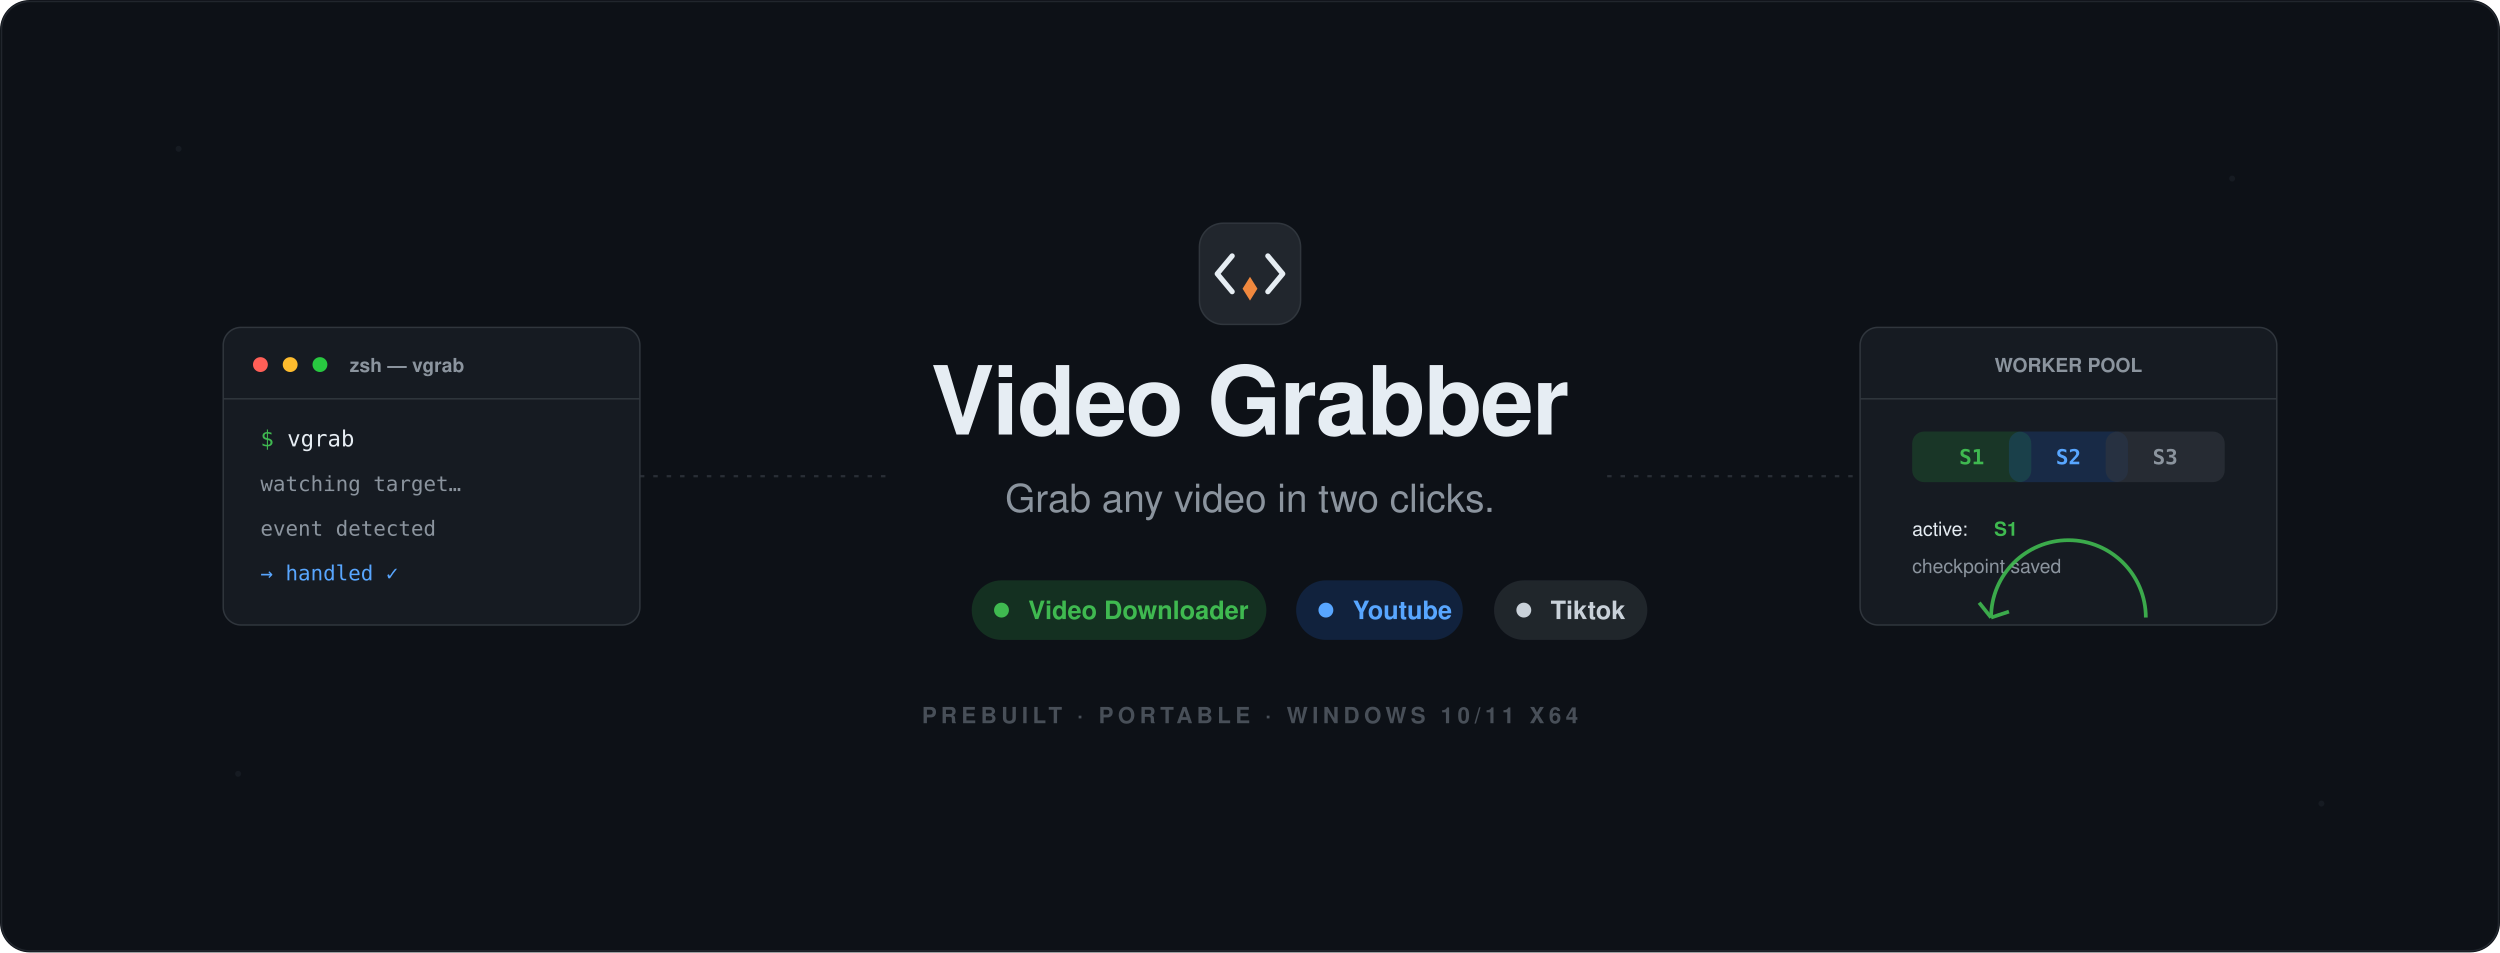
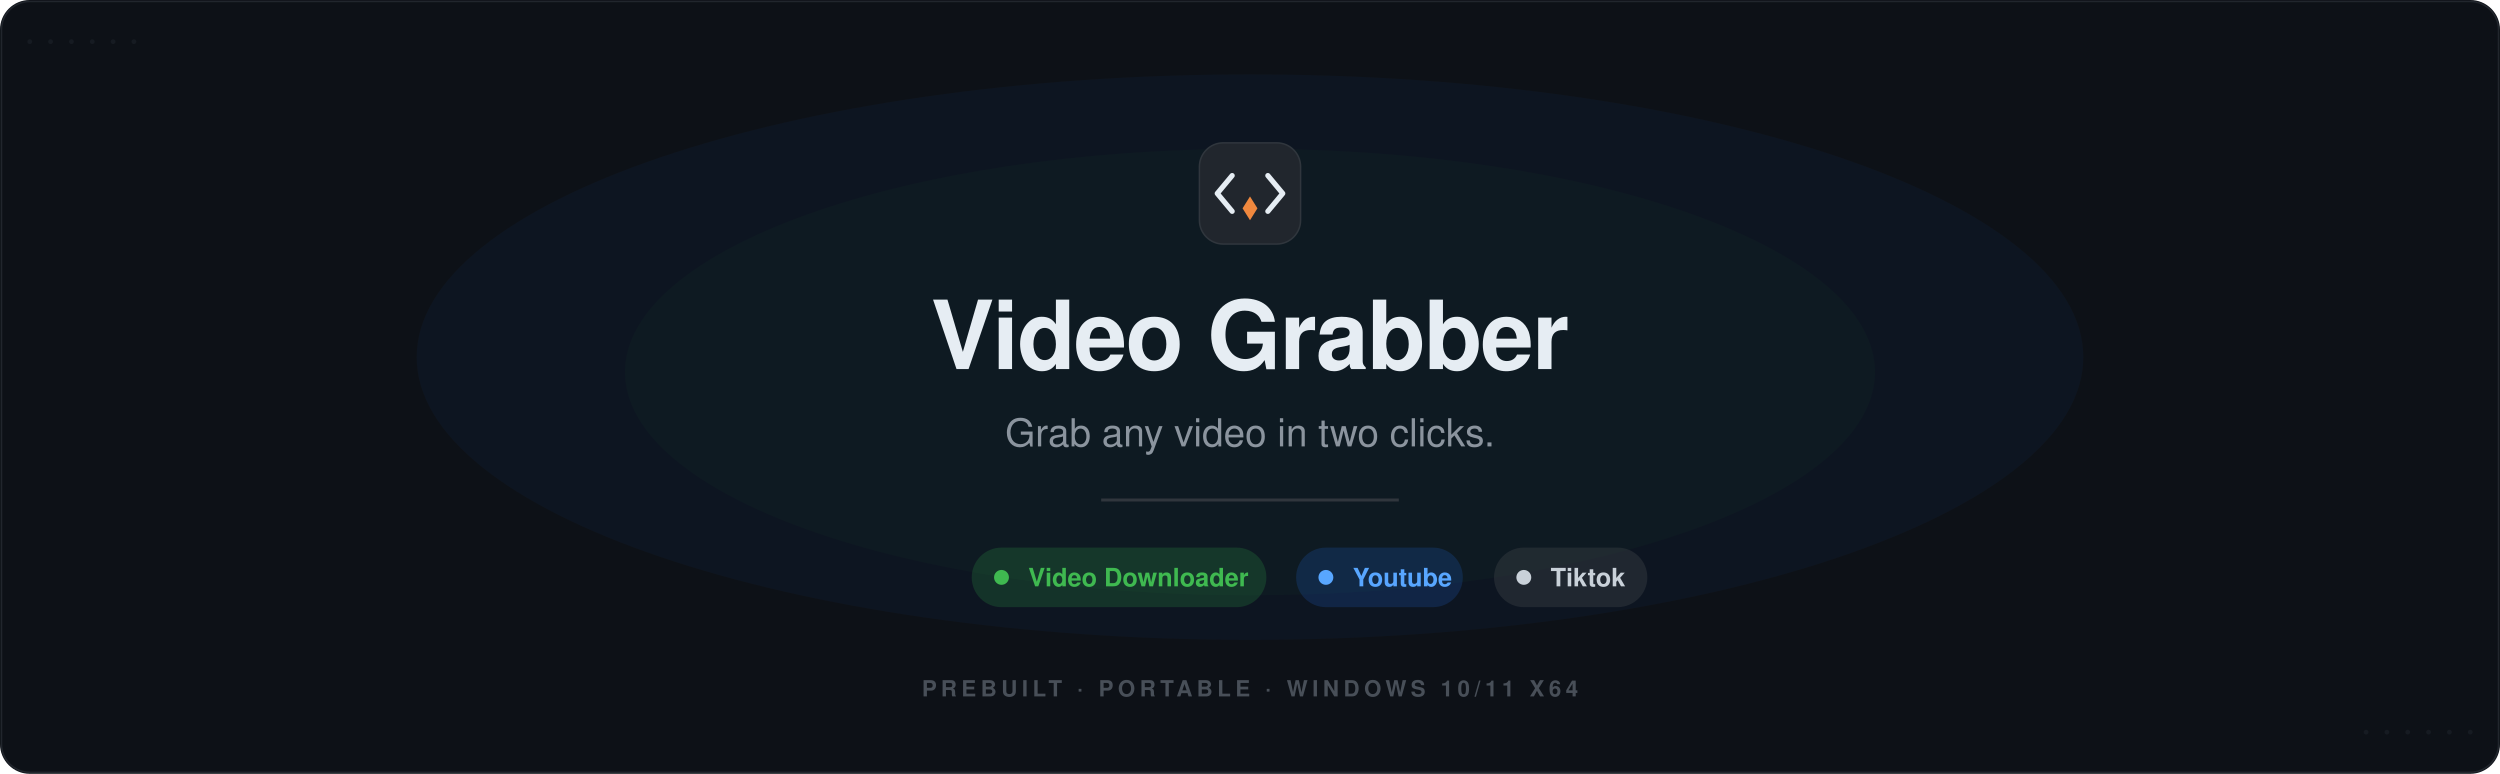
- <svg xmlns="http://www.w3.org/2000/svg" width="1680" height="640" viewBox="0 0 1680 640" fill="none" font-family="Segoe UI, Helvetica, Arial, sans-serif">
-   <rect width="1680" height="640" rx="20" fill="#0d1117" />
-   <rect x="1" y="1" width="1678" height="638" rx="19" fill="none" stroke="#21262d" />
+ <svg xmlns="http://www.w3.org/2000/svg" width="1680" height="520" viewBox="0 0 1680 520" fill="none" font-family="Segoe UI, Helvetica, Arial, sans-serif">
+   <rect width="1680" height="520" rx="20" fill="#0d1117" />
+   <rect x="1" y="1" width="1678" height="518" rx="19" fill="none" stroke="#21262d" />
+   <ellipse cx="840" cy="240" rx="560" ry="190" fill="#1f6feb" opacity="0.05" />
+   <ellipse cx="840" cy="250" rx="420" ry="150" fill="#238636" opacity="0.05" />
  <g fill="#161b22">
-     <circle cx="120" cy="100" r="2" />
-     <circle cx="1560" cy="540" r="2" />
-     <circle cx="1500" cy="120" r="2" />
-     <circle cx="160" cy="520" r="2" />
+     <circle cx="20" cy="28" r="1.6" />
+     <circle cx="34" cy="28" r="1.6" />
+     <circle cx="48" cy="28" r="1.6" />
+     <circle cx="62" cy="28" r="1.6" />
+     <circle cx="76" cy="28" r="1.6" />
+     <circle cx="90" cy="28" r="1.6" />
+     <circle cx="1660" cy="492" r="1.6" />
+     <circle cx="1646" cy="492" r="1.6" />
+     <circle cx="1632" cy="492" r="1.6" />
+     <circle cx="1618" cy="492" r="1.6" />
+     <circle cx="1604" cy="492" r="1.6" />
+     <circle cx="1590" cy="492" r="1.6" />
  </g>
  <g>
-     <rect x="150" y="220" width="280" height="200" rx="12" fill="#161b22" stroke="#30363d" />
-     <circle cx="175" cy="245" r="5" fill="#ff5f57" />
-     <circle cx="195" cy="245" r="5" fill="#febc2e" />
-     <circle cx="215" cy="245" r="5" fill="#28c840" />
-     <text x="235" y="250" fill="#8b949e" font-size="13" font-weight="600">zsh — vgrab</text>
-     <line x1="150" y1="268" x2="430" y2="268" stroke="#30363d" />
-     <text x="175" y="300" font-family="Menlo, Consolas, monospace" font-size="15" fill="#3fb950">$</text>
-     <text x="193" y="300" font-family="Menlo, Consolas, monospace" font-size="15" fill="#e6edf3">vgrab</text>
-     <text x="175" y="330" font-family="Menlo, Consolas, monospace" font-size="14" fill="#8b949e">watching target…</text>
-     <text x="175" y="360" font-family="Menlo, Consolas, monospace" font-size="14" fill="#8b949e">event detected</text>
-     <text x="175" y="390" font-family="Menlo, Consolas, monospace" font-size="14" fill="#58a6ff">→ handled ✓</text>
+     <rect x="806" y="96" width="68" height="68" rx="16" fill="#21262d" stroke="#30363d" />
+     <path d="M 828 118 l -10 12 l 10 12" stroke="#e6edf3" stroke-width="3.5" stroke-linecap="round" stroke-linejoin="round" fill="none" />
+     <path d="M 852 118 l 10 12 l -10 12" stroke="#e6edf3" stroke-width="3.5" stroke-linecap="round" stroke-linejoin="round" fill="none" />
+     <path d="M 840 132 l 5 8 l -5 8 l -5 -8 z" fill="#f0883e" />
  </g>
-   <g>
-     <rect x="1250" y="220" width="280" height="200" rx="12" fill="#161b22" stroke="#30363d" />
-     <text x="1390" y="250" text-anchor="middle" fill="#8b949e" font-size="13" font-weight="600">WORKER POOL</text>
-     <line x1="1250" y1="268" x2="1530" y2="268" stroke="#30363d" />
-     <rect x="1285" y="290" width="80" height="34" rx="8" fill="#238636" opacity="0.25" />
-     <text x="1325" y="312" text-anchor="middle" fill="#3fb950" font-size="14" font-weight="700" font-family="Menlo, Consolas, monospace">S1</text>
-     <rect x="1350" y="290" width="80" height="34" rx="8" fill="#1f6feb" opacity="0.18" />
-     <text x="1390" y="312" text-anchor="middle" fill="#58a6ff" font-size="14" font-weight="700" font-family="Menlo, Consolas, monospace">S2</text>
-     <rect x="1415" y="290" width="80" height="34" rx="8" fill="#30363d" opacity="0.6" />
-     <text x="1455" y="312" text-anchor="middle" fill="#8b949e" font-size="14" font-weight="700" font-family="Menlo, Consolas, monospace">S3</text>
-     <text x="1285" y="360" fill="#e6edf3" font-size="13">active:</text>
-     <text x="1340" y="360" fill="#3fb950" font-size="13" font-weight="700">S1</text>
-     <text x="1285" y="385" fill="#8b949e" font-size="13">checkpoint saved</text>
-     <g stroke="#3fb950" stroke-width="2.5" fill="none" opacity="0.9">
-       <path d="M 1338 415 A 44 44 0 1 1 1442 415" />
-       <path d="M 1338 415 l -8 -10 M 1338 415 l 12 -4" />
-     </g>
-   </g>
-   <g stroke="#30363d" stroke-width="1.5" stroke-dasharray="3 6" opacity="0.8">
-     <line x1="430" y1="320" x2="600" y2="320" />
-     <line x1="1080" y1="320" x2="1250" y2="320" />
-   </g>
-   <g>
-     <rect x="806" y="150" width="68" height="68" rx="16" fill="#21262d" stroke="#30363d" />
-     <path d="M 828 172 l -10 12 l 10 12" stroke="#e6edf3" stroke-width="3.5" stroke-linecap="round" stroke-linejoin="round" fill="none" />
-     <path d="M 852 172 l 10 12 l -10 12" stroke="#e6edf3" stroke-width="3.5" stroke-linecap="round" stroke-linejoin="round" fill="none" />
-     <path d="M 840 186 l 5 8 l -5 8 l -5 -8 z" fill="#f0883e" />
-   </g>
-   <text x="840" y="292" text-anchor="middle" fill="#e6edf3" font-size="64" font-weight="800" letter-spacing="-1">Video Grabber</text>
-   <text x="840" y="344" text-anchor="middle" fill="#8b949e" font-size="26" font-weight="500">Grab any video in two clicks.</text>
-   <rect x="653" y="390" width="198" height="40" rx="20" fill="#2ea043" opacity="0.22" />
-   <circle cx="673" cy="410" r="5" fill="#3fb950" />
-   <text x="691" y="416" fill="#3fb950" font-size="17" font-weight="600">Video Downloader</text>
-   <rect x="871" y="390" width="112" height="40" rx="20" fill="#1f6feb" opacity="0.18" />
-   <circle cx="891" cy="410" r="5" fill="#58a6ff" />
-   <text x="909" y="416" fill="#58a6ff" font-size="17" font-weight="600">Youtube</text>
-   <rect x="1004" y="390" width="103" height="40" rx="20" fill="#30363d" opacity="0.55" />
-   <circle cx="1024" cy="410" r="5" fill="#c9d1d9" />
-   <text x="1042" y="416" fill="#c9d1d9" font-size="17" font-weight="600">Tiktok</text>
-   <text x="840" y="486" text-anchor="middle" fill="#484f58" font-size="15" font-weight="600" letter-spacing="3">PREBUILT · PORTABLE · WINDOWS 10/11 X64</text>
+   <text x="840" y="248" text-anchor="middle" fill="#e6edf3" font-size="64" font-weight="800" letter-spacing="-1">Video Grabber</text>
+   <text x="840" y="300" text-anchor="middle" fill="#8b949e" font-size="26" font-weight="500">Grab any video in two clicks.</text>
+   <line x1="740" y1="336" x2="940" y2="336" stroke="#30363d" stroke-width="2" />
+   <rect x="653" y="368" width="198" height="40" rx="20" fill="#2ea043" opacity="0.22" />
+   <circle cx="673" cy="388" r="5" fill="#3fb950" />
+   <text x="691" y="394" fill="#3fb950" font-size="17" font-weight="600">Video Downloader</text>
+   <rect x="871" y="368" width="112" height="40" rx="20" fill="#1f6feb" opacity="0.18" />
+   <circle cx="891" cy="388" r="5" fill="#58a6ff" />
+   <text x="909" y="394" fill="#58a6ff" font-size="17" font-weight="600">Youtube</text>
+   <rect x="1004" y="368" width="103" height="40" rx="20" fill="#30363d" opacity="0.55" />
+   <circle cx="1024" cy="388" r="5" fill="#c9d1d9" />
+   <text x="1042" y="394" fill="#c9d1d9" font-size="17" font-weight="600">Tiktok</text>
+   <text x="840" y="468" text-anchor="middle" fill="#484f58" font-size="15" font-weight="600" letter-spacing="3">PREBUILT · PORTABLE · WINDOWS 10/11 X64</text>
</svg>
